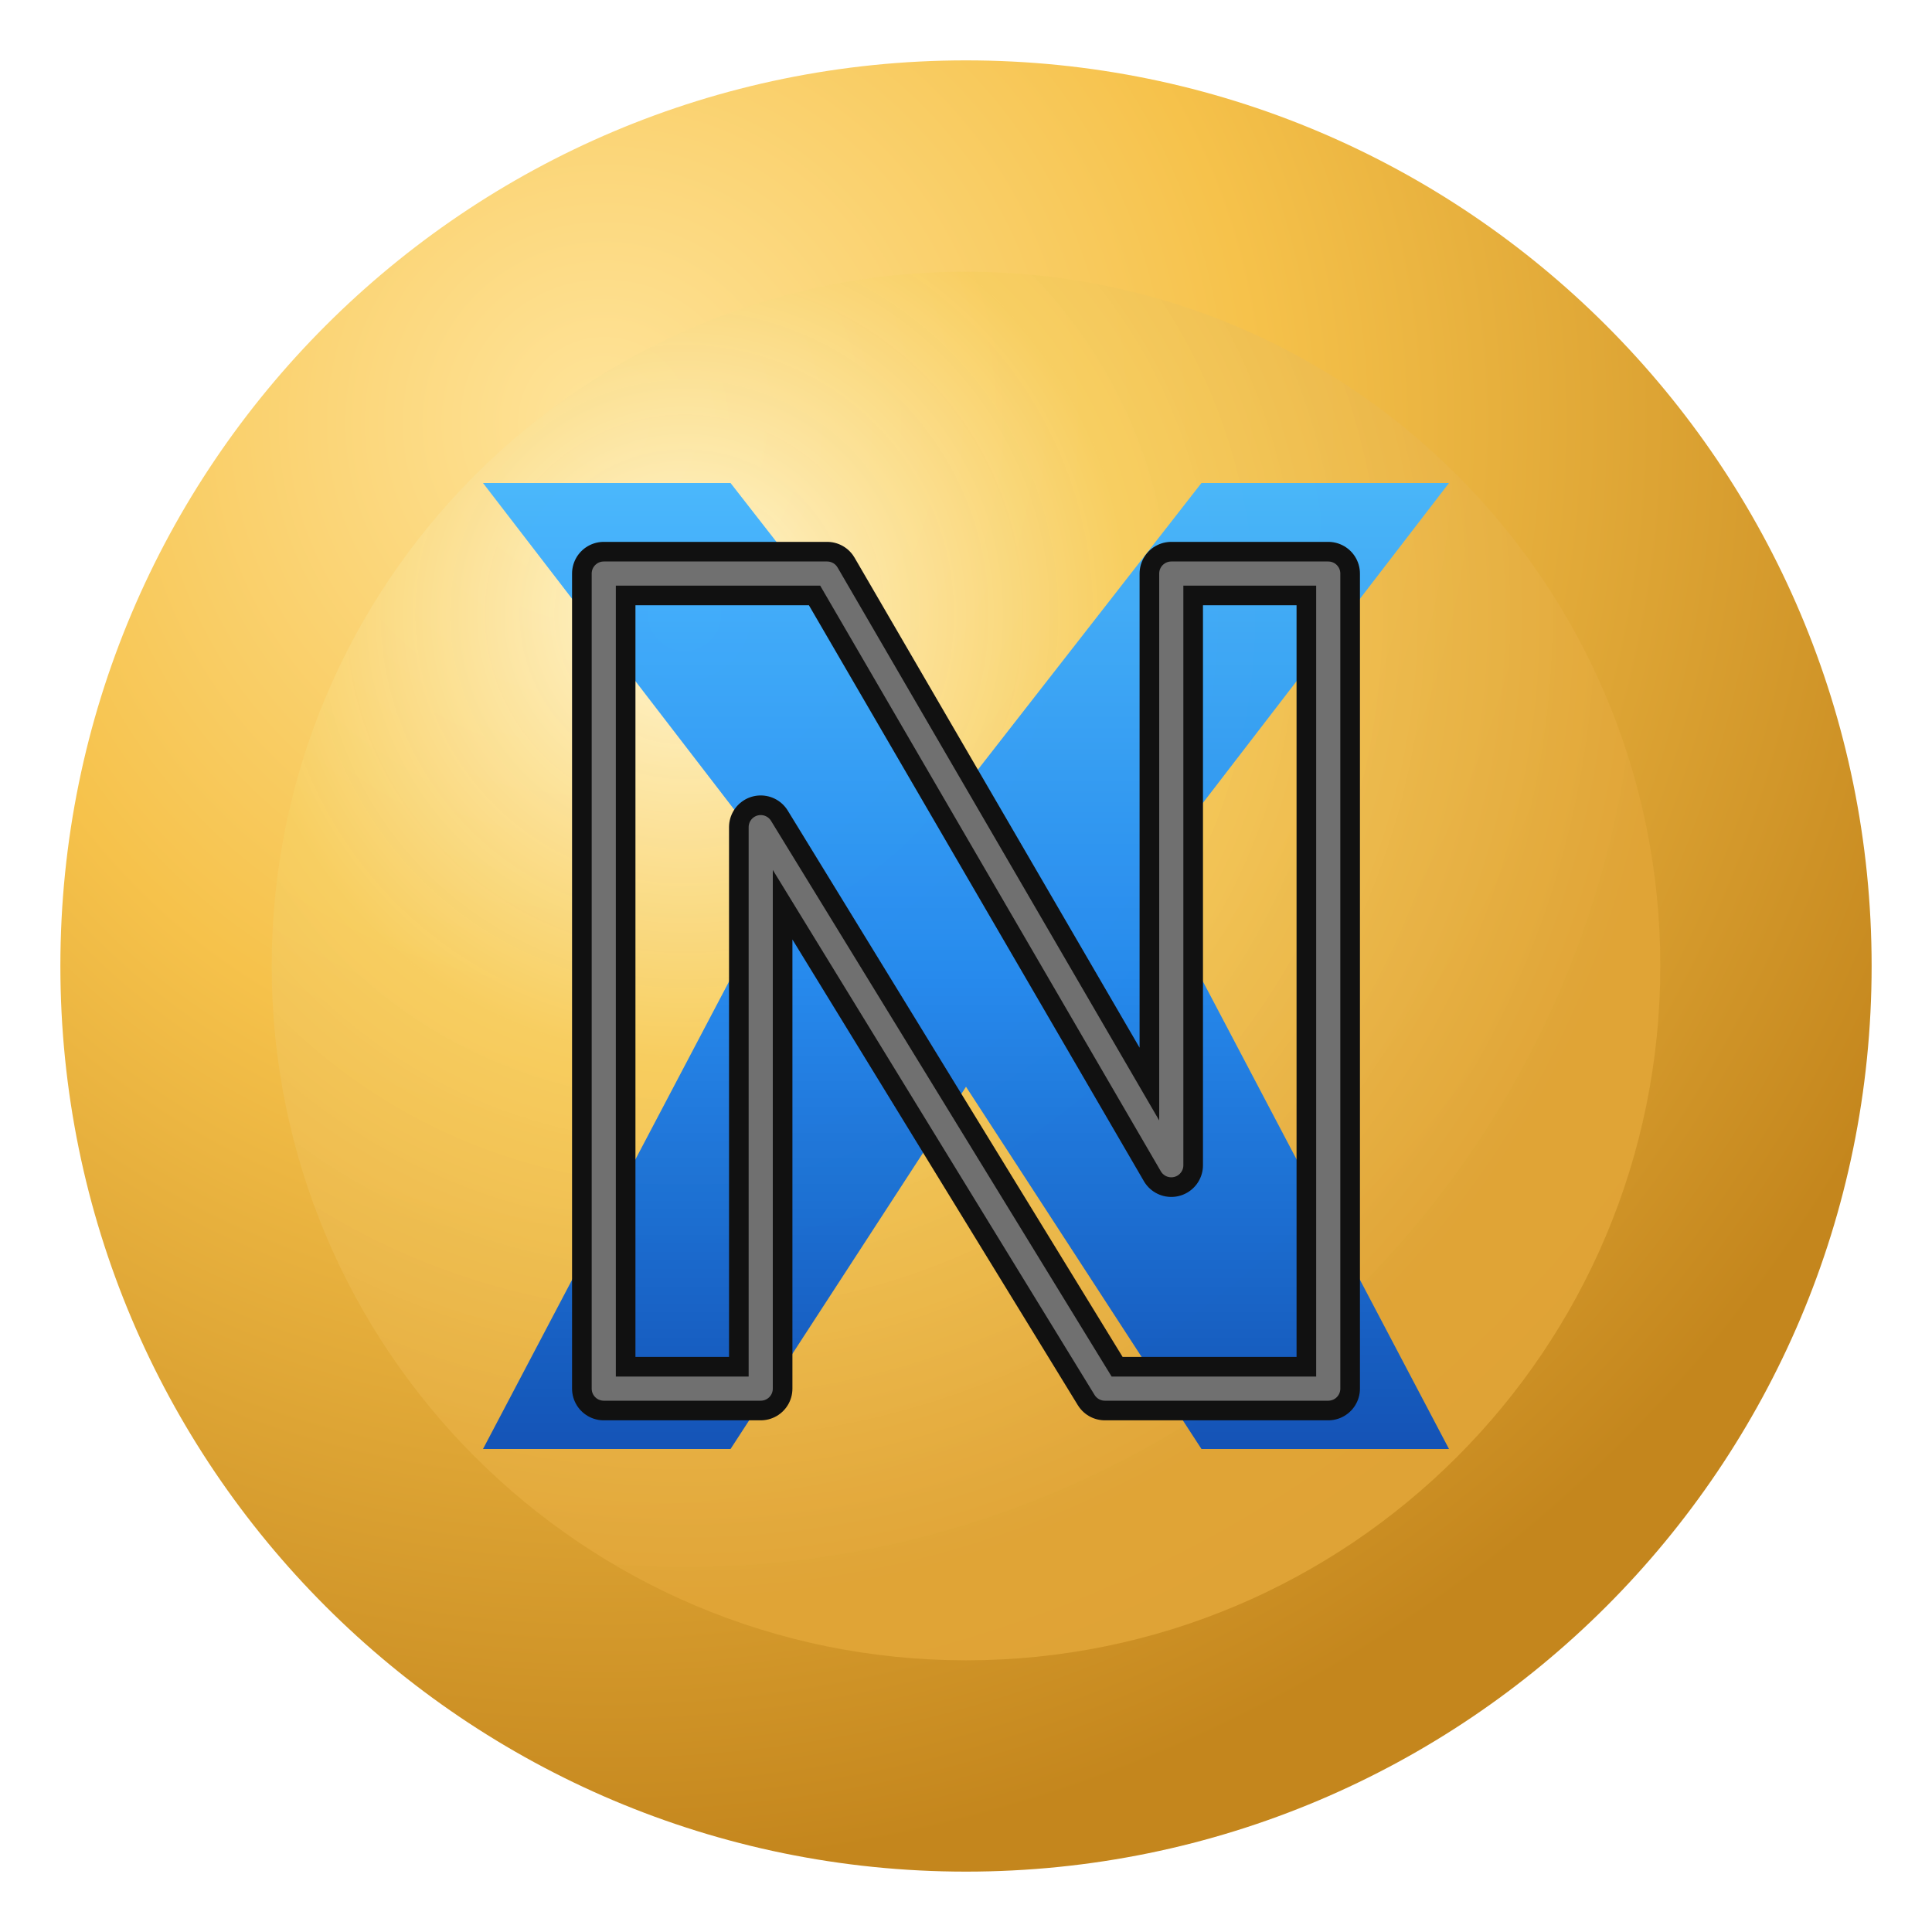
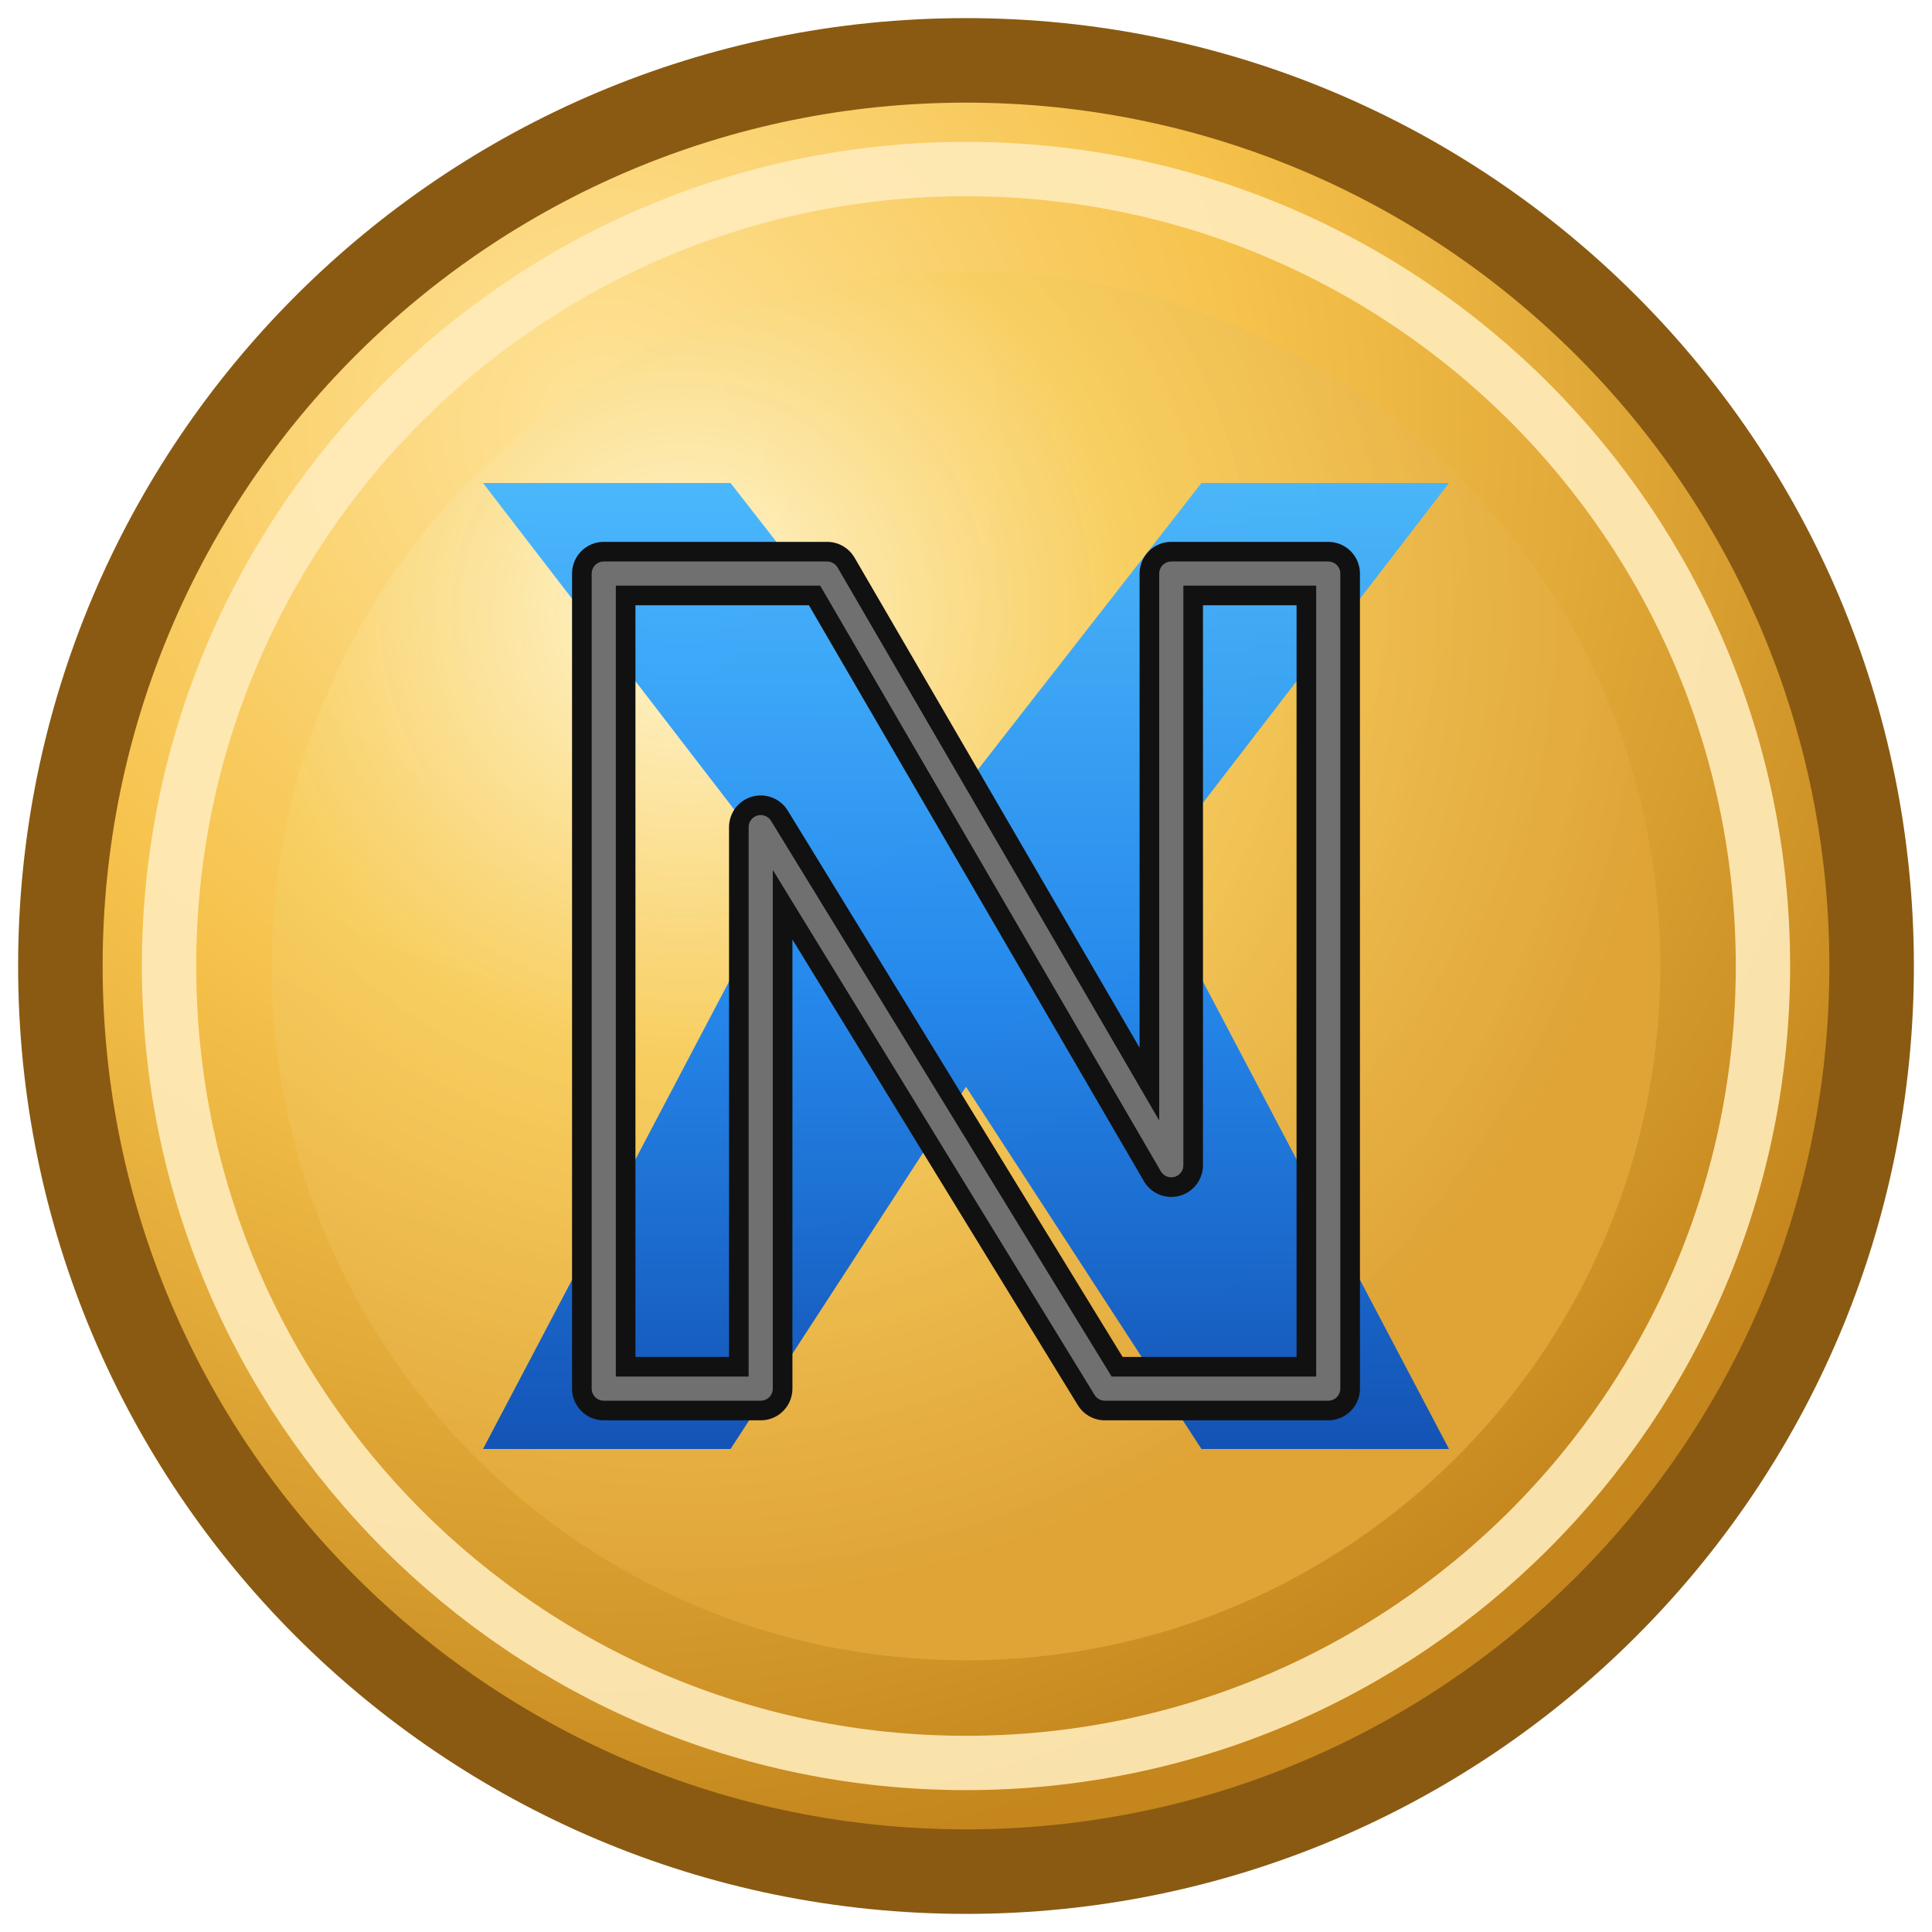
<svg xmlns="http://www.w3.org/2000/svg" width="32" height="32" viewBox="0 0 32 32">
  <defs>
    <radialGradient id="coinGradient" cx="30%" cy="20%" r="80%">
      <stop offset="0%" stop-color="#ffe49a" />
      <stop offset="45%" stop-color="#f6c24b" />
      <stop offset="100%" stop-color="#c4861d" />
    </radialGradient>
    <radialGradient id="innerGlow" cx="30%" cy="25%" r="70%">
      <stop offset="0%" stop-color="#fff7d5" stop-opacity="0.95" />
      <stop offset="45%" stop-color="#f8cf62" stop-opacity="0.9" />
      <stop offset="100%" stop-color="#e0a437" stop-opacity="0.95" />
    </radialGradient>
    <linearGradient id="XGradient" x1="0" y1="0" x2="0" y2="1">
      <stop offset="0%" stop-color="#44b6ff" />
      <stop offset="50%" stop-color="#1e88f3" />
      <stop offset="100%" stop-color="#0b4fba" />
    </linearGradient>
  </defs>
-   <circle cx="16" cy="16" r="15" fill="url(#coinGradient)" />
+   <circle cx="16" cy="16" r="15" fill="url(#coinGradient)" stroke="#8a5a12" stroke-width="1.4" />
+   <circle cx="16" cy="16" r="13.2" fill="none" stroke="#ffebba" stroke-width="0.9" stroke-opacity="0.9" />
  <circle cx="16" cy="16" r="11.5" fill="url(#innerGlow)" />
  <path d="M8,8 L12.1,8 L16,13 L19.9,8 L24,8 L19,14.5             L24,24 L19.9,24 L16,18 L12.1,24 L8,24             L13,14.5 Z" fill="url(#XGradient)" opacity="0.96" />
  <path d="M10 23             V9.5             H13.7             L19.4 19.3             V9.5             H22             V23             H18.3             L12.6 13.7             V23             Z" fill="none" stroke="#111111" stroke-width="1.05" stroke-linejoin="round" />
  <path d="M10 23             V9.5             H13.7             L19.4 19.3             V9.5             H22             V23             H18.3             L12.6 13.7             V23             Z" fill="none" stroke="rgba(255,255,255,0.4)" stroke-width="0.4" stroke-linejoin="round" />
</svg>
